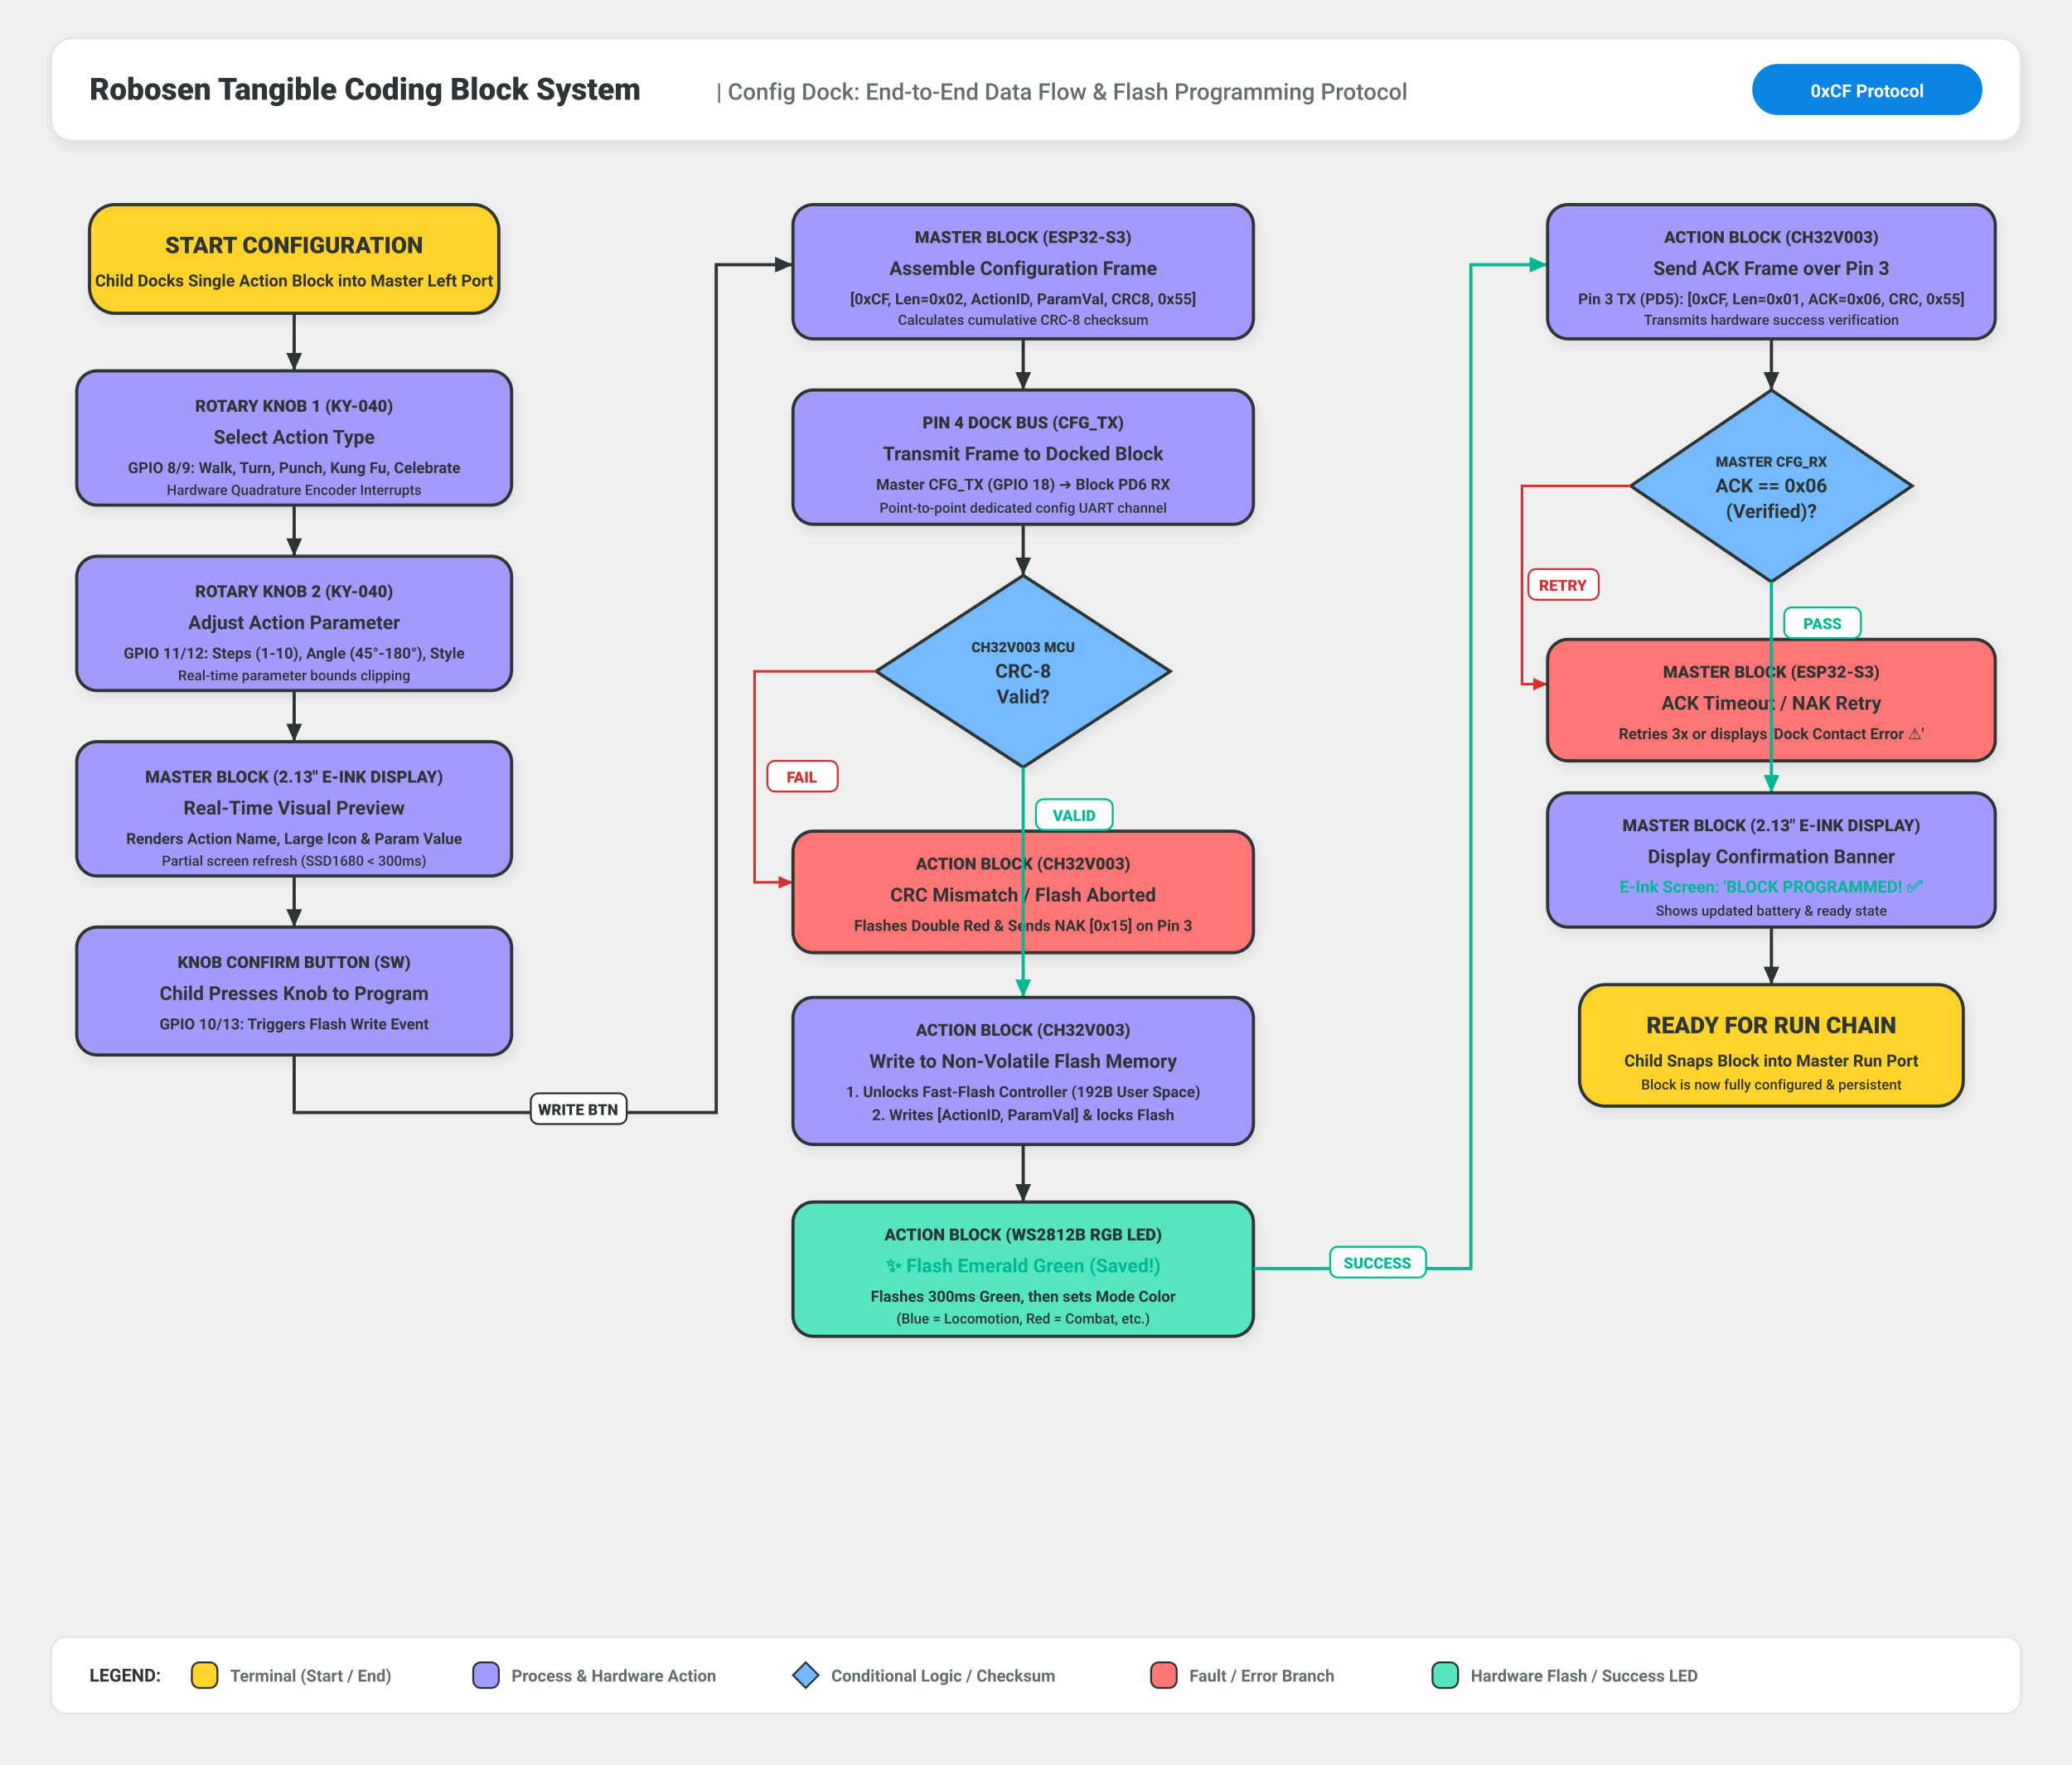
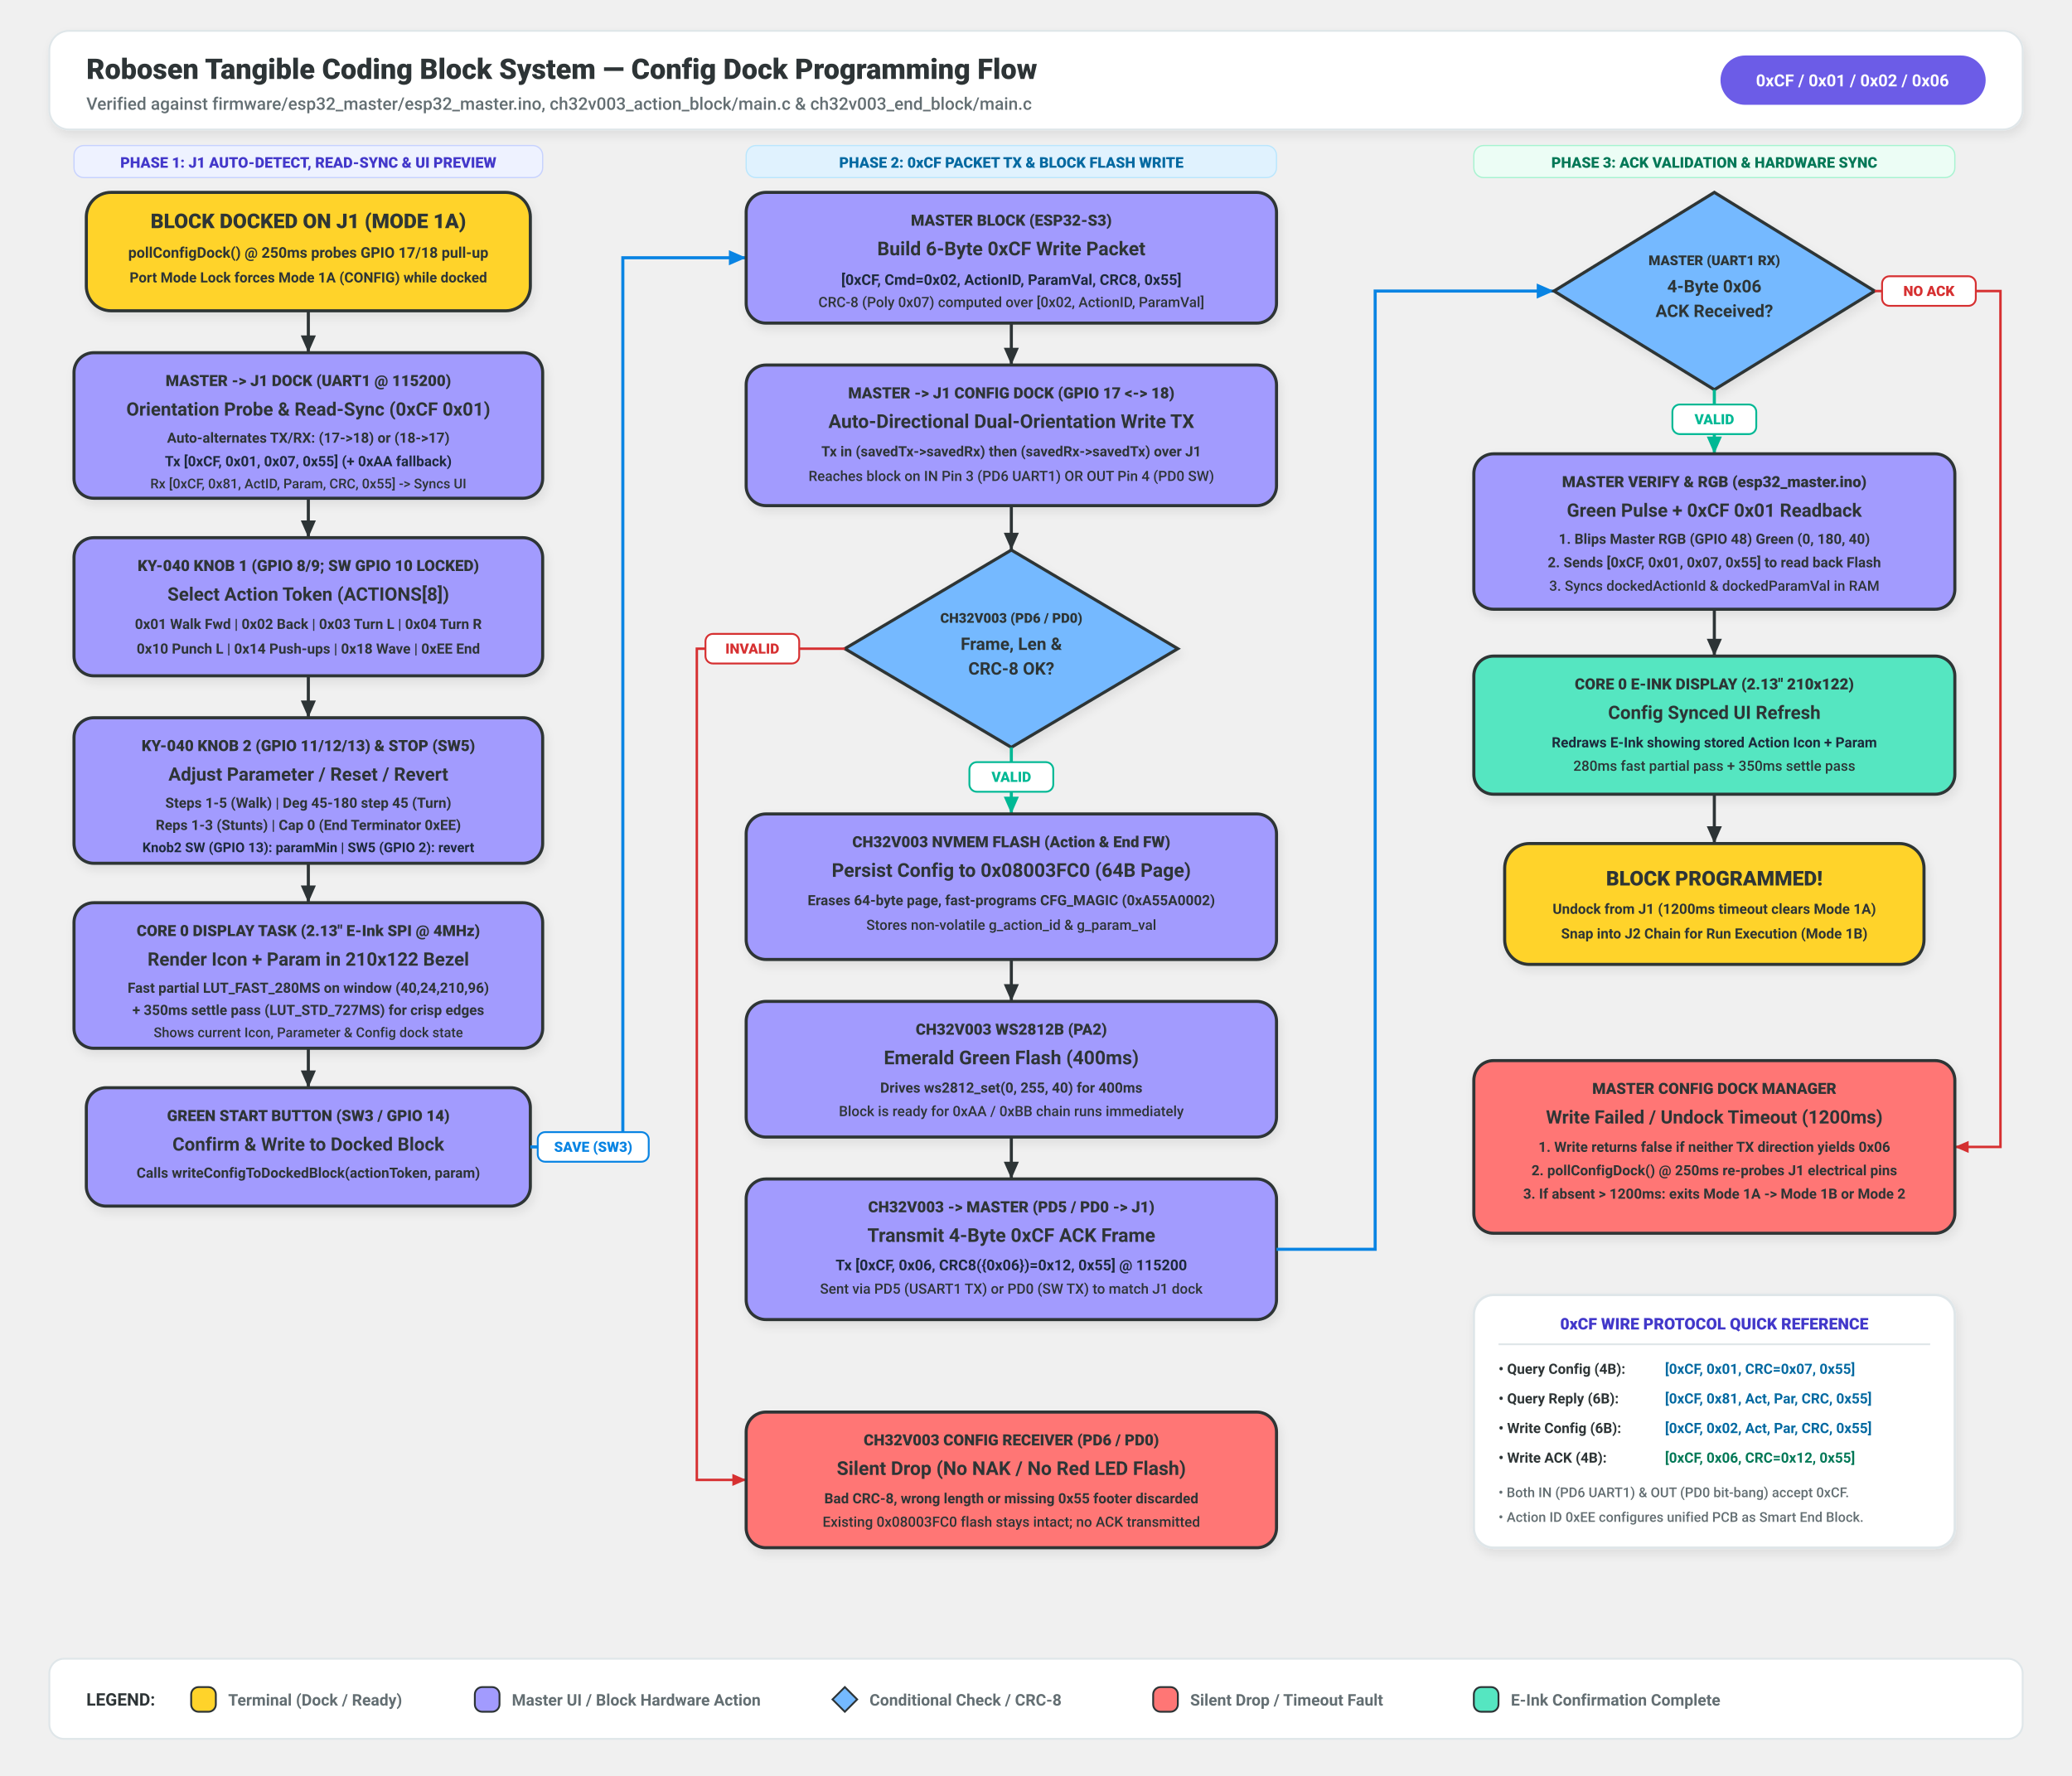
- <svg xmlns="http://www.w3.org/2000/svg" viewBox="0 0 1620 1380" width="100%" height="100%" style="background-color: #F8F9FA; font-family: -apple-system, BlinkMacSystemFont, 'Segoe UI', Roboto, Helvetica, Arial, sans-serif;">
+ <svg xmlns="http://www.w3.org/2000/svg" viewBox="0 0 1680 1440" width="100%" height="100%" style="background-color: #F8F9FA; font-family: -apple-system, BlinkMacSystemFont, 'Segoe UI', Roboto, Helvetica, Arial, sans-serif;">
  <defs>
    <filter id="shadow" x="-10%" y="-10%" width="125%" height="125%">
      <feDropShadow dx="2" dy="4" stdDeviation="4" flood-color="#000000" flood-opacity="0.08" />
    </filter>
    <marker id="arrow" viewBox="0 0 10 10" refX="8" refY="5" markerWidth="7" markerHeight="7" orient="auto-start-reverse">
      <path d="M 0 1.5 L 8 5 L 0 8.5 z" fill="#2D3436" />
    </marker>
    <marker id="arrow-blue" viewBox="0 0 10 10" refX="8" refY="5" markerWidth="7" markerHeight="7" orient="auto-start-reverse">
      <path d="M 0 1.5 L 8 5 L 0 8.5 z" fill="#0984E3" />
    </marker>
    <marker id="arrow-red" viewBox="0 0 10 10" refX="8" refY="5" markerWidth="7" markerHeight="7" orient="auto-start-reverse">
      <path d="M 0 1.5 L 8 5 L 0 8.5 z" fill="#D63031" />
    </marker>
    <marker id="arrow-green" viewBox="0 0 10 10" refX="8" refY="5" markerWidth="7" markerHeight="7" orient="auto-start-reverse">
      <path d="M 0 1.5 L 8 5 L 0 8.5 z" fill="#00B894" />
    </marker>
  </defs>
-   <rect x="40" y="30" width="1540" height="80" rx="16" fill="#FFFFFF" stroke="#DFE6E9" stroke-width="1.5" filter="url(#shadow)" />
-   <text x="70" y="78" font-size="24" font-weight="800" fill="#2D3436">Robosen Tangible Coding Block System</text>
-   <text x="560" y="78" font-size="18" font-weight="500" fill="#636E72">|  Config Dock: End-to-End Data Flow &amp; Flash Programming Protocol</text>
-   <rect x="1370" y="50" width="180" height="40" rx="20" fill="#0984E3" />
-   <text x="1460" y="76" font-size="14" font-weight="700" fill="#FFFFFF" text-anchor="middle">0xCF Protocol</text>
+   <rect x="40" y="25" width="1600" height="80" rx="16" fill="#FFFFFF" stroke="#DFE6E9" stroke-width="1.5" filter="url(#shadow)" />
+   <text x="70" y="64" font-size="23" font-weight="800" fill="#2D3436">Robosen Tangible Coding Block System — Config Dock Programming Flow</text>
+   <text x="70" y="89" font-size="14" font-weight="500" fill="#636E72">Verified against firmware/esp32_master/esp32_master.ino, ch32v003_action_block/main.c &amp; ch32v003_end_block/main.c</text>
+   <rect x="1395" y="45" width="215" height="40" rx="20" fill="#6C5CE7" />
+   <text x="1502" y="70" font-size="13.5" font-weight="700" fill="#FFFFFF" text-anchor="middle">0xCF / 0x01 / 0x02 / 0x06</text>
+   <rect x="60" y="118" width="380" height="26" rx="8" fill="#EEF2FF" stroke="#C7D2FE" stroke-width="1" />
+   <text x="250" y="136" font-size="12" font-weight="800" fill="#4338CA" text-anchor="middle">PHASE 1: J1 AUTO-DETECT, READ-SYNC &amp; UI PREVIEW</text>
+   <rect x="605" y="118" width="430" height="26" rx="8" fill="#E0F2FE" stroke="#BAE6FD" stroke-width="1" />
+   <text x="820" y="136" font-size="12" font-weight="800" fill="#0369A1" text-anchor="middle">PHASE 2: 0xCF PACKET TX &amp; BLOCK FLASH WRITE</text>
+   <rect x="1195" y="118" width="390" height="26" rx="8" fill="#ECFDF5" stroke="#A7F3D0" stroke-width="1" />
+   <text x="1390" y="136" font-size="12" font-weight="800" fill="#047857" text-anchor="middle">PHASE 3: ACK VALIDATION &amp; HARDWARE SYNC</text>
  <g id="node-start" filter="url(#shadow)">
-     <rect x="70" y="160" width="320" height="85" rx="20" fill="#FFD32A" stroke="#2D3436" stroke-width="2.5" />
-     <text x="230" y="198" font-size="18" font-weight="800" fill="#2D3436" text-anchor="middle">START CONFIGURATION</text>
-     <text x="230" y="224" font-size="13" font-weight="600" fill="#2D3436" text-anchor="middle">Child Docks Single Action Block into Master Left Port</text>
-   </g>
-   <path d="M 230 245 L 230 290" fill="none" stroke="#2D3436" stroke-width="2.5" marker-end="url(#arrow)" />
+     <rect x="70" y="156" width="360" height="96" rx="20" fill="#FFD32A" stroke="#2D3436" stroke-width="2.5" />
+     <text x="250" y="185" font-size="16.5" font-weight="800" fill="#2D3436" text-anchor="middle">BLOCK DOCKED ON J1 (MODE 1A)</text>
+     <text x="250" y="209" font-size="12" font-weight="600" fill="#2D3436" text-anchor="middle">pollConfigDock() @ 250ms probes GPIO 17/18 pull-up</text>
+     <text x="250" y="229" font-size="11.5" font-weight="600" fill="#2D3436" text-anchor="middle">Port Mode Lock forces Mode 1A (CONFIG) while docked</text>
+   </g>
+   <path d="M 250 252 L 250 286" fill="none" stroke="#2D3436" stroke-width="2.5" marker-end="url(#arrow)" />
+   <g id="node-read-sync" filter="url(#shadow)">
+     <rect x="60" y="286" width="380" height="118" rx="16" fill="#A29BFE" stroke="#2D3436" stroke-width="2.5" />
+     <text x="250" y="313" font-size="12.5" font-weight="800" fill="#2D3436" text-anchor="middle">MASTER -&gt; J1 DOCK (UART1 @ 115200)</text>
+     <text x="250" y="337" font-size="15" font-weight="700" fill="#2D3436" text-anchor="middle">Orientation Probe &amp; Read-Sync (0xCF 0x01)</text>
+     <text x="250" y="359" font-size="11.5" font-weight="600" fill="#2D3436" text-anchor="middle">Auto-alternates TX/RX: (17-&gt;18) or (18-&gt;17)</text>
+     <text x="250" y="378" font-size="11.5" font-weight="700" fill="#1E293B" text-anchor="middle">Tx [0xCF, 0x01, 0x07, 0x55] (+ 0xAA fallback)</text>
+     <text x="250" y="396" font-size="11" font-weight="500" fill="#2D3436" text-anchor="middle">Rx [0xCF, 0x81, ActID, Param, CRC, 0x55] -&gt; Syncs UI</text>
+   </g>
+   <path d="M 250 404 L 250 436" fill="none" stroke="#2D3436" stroke-width="2.5" marker-end="url(#arrow)" />
  <g id="node-knob1" filter="url(#shadow)">
-     <rect x="60" y="290" width="340" height="105" rx="16" fill="#A29BFE" stroke="#2D3436" stroke-width="2.5" />
-     <text x="230" y="322" font-size="13" font-weight="800" fill="#2D3436" text-anchor="middle">ROTARY KNOB 1 (KY-040)</text>
-     <text x="230" y="347" font-size="15" font-weight="700" fill="#2D3436" text-anchor="middle">Select Action Type</text>
-     <text x="230" y="370" font-size="12" font-weight="600" fill="#2D3436" text-anchor="middle">GPIO 8/9: Walk, Turn, Punch, Kung Fu, Celebrate</text>
-     <text x="230" y="387" font-size="11" font-weight="500" fill="#2D3436" text-anchor="middle">Hardware Quadrature Encoder Interrupts</text>
-   </g>
-   <path d="M 230 395 L 230 435" fill="none" stroke="#2D3436" stroke-width="2.5" marker-end="url(#arrow)" />
+     <rect x="60" y="436" width="380" height="112" rx="16" fill="#A29BFE" stroke="#2D3436" stroke-width="2.5" />
+     <text x="250" y="463" font-size="12.5" font-weight="800" fill="#2D3436" text-anchor="middle">KY-040 KNOB 1 (GPIO 8/9; SW GPIO 10 LOCKED)</text>
+     <text x="250" y="487" font-size="15" font-weight="700" fill="#2D3436" text-anchor="middle">Select Action Token (ACTIONS[8])</text>
+     <text x="250" y="510" font-size="11.5" font-weight="600" fill="#2D3436" text-anchor="middle">0x01 Walk Fwd | 0x02 Back | 0x03 Turn L | 0x04 Turn R</text>
+     <text x="250" y="530" font-size="11.5" font-weight="600" fill="#2D3436" text-anchor="middle">0x10 Punch L | 0x14 Push-ups | 0x18 Wave | 0xEE End</text>
+   </g>
+   <path d="M 250 548 L 250 582" fill="none" stroke="#2D3436" stroke-width="2.5" marker-end="url(#arrow)" />
  <g id="node-knob2" filter="url(#shadow)">
-     <rect x="60" y="435" width="340" height="105" rx="16" fill="#A29BFE" stroke="#2D3436" stroke-width="2.5" />
-     <text x="230" y="467" font-size="13" font-weight="800" fill="#2D3436" text-anchor="middle">ROTARY KNOB 2 (KY-040)</text>
-     <text x="230" y="492" font-size="15" font-weight="700" fill="#2D3436" text-anchor="middle">Adjust Action Parameter</text>
-     <text x="230" y="515" font-size="12" font-weight="600" fill="#2D3436" text-anchor="middle">GPIO 11/12: Steps (1-10), Angle (45°-180°), Style</text>
-     <text x="230" y="532" font-size="11" font-weight="500" fill="#2D3436" text-anchor="middle">Real-time parameter bounds clipping</text>
-   </g>
-   <path d="M 230 540 L 230 580" fill="none" stroke="#2D3436" stroke-width="2.5" marker-end="url(#arrow)" />
+     <rect x="60" y="582" width="380" height="118" rx="16" fill="#A29BFE" stroke="#2D3436" stroke-width="2.5" />
+     <text x="250" y="609" font-size="12.5" font-weight="800" fill="#2D3436" text-anchor="middle">KY-040 KNOB 2 (GPIO 11/12/13) &amp; STOP (SW5)</text>
+     <text x="250" y="633" font-size="15" font-weight="700" fill="#2D3436" text-anchor="middle">Adjust Parameter / Reset / Revert</text>
+     <text x="250" y="655" font-size="11.5" font-weight="600" fill="#2D3436" text-anchor="middle">Steps 1-5 (Walk) | Deg 45-180 step 45 (Turn)</text>
+     <text x="250" y="673" font-size="11.5" font-weight="600" fill="#2D3436" text-anchor="middle">Reps 1-3 (Stunts) | Cap 0 (End Terminator 0xEE)</text>
+     <text x="250" y="691" font-size="11" font-weight="700" fill="#1E293B" text-anchor="middle">Knob2 SW (GPIO 13): paramMin | SW5 (GPIO 2): revert</text>
+   </g>
+   <path d="M 250 700 L 250 732" fill="none" stroke="#2D3436" stroke-width="2.5" marker-end="url(#arrow)" />
  <g id="node-eink-preview" filter="url(#shadow)">
-     <rect x="60" y="580" width="340" height="105" rx="16" fill="#A29BFE" stroke="#2D3436" stroke-width="2.5" />
-     <text x="230" y="612" font-size="13" font-weight="800" fill="#2D3436" text-anchor="middle">MASTER BLOCK (2.13" E-INK DISPLAY)</text>
-     <text x="230" y="637" font-size="15" font-weight="700" fill="#2D3436" text-anchor="middle">Real-Time Visual Preview</text>
-     <text x="230" y="660" font-size="12" font-weight="600" fill="#2D3436" text-anchor="middle">Renders Action Name, Large Icon &amp; Param Value</text>
-     <text x="230" y="677" font-size="11" font-weight="500" fill="#2D3436" text-anchor="middle">Partial screen refresh (SSD1680 &lt; 300ms)</text>
-   </g>
-   <path d="M 230 685 L 230 725" fill="none" stroke="#2D3436" stroke-width="2.5" marker-end="url(#arrow)" />
+     <rect x="60" y="732" width="380" height="118" rx="16" fill="#A29BFE" stroke="#2D3436" stroke-width="2.5" />
+     <text x="250" y="759" font-size="12.5" font-weight="800" fill="#2D3436" text-anchor="middle">CORE 0 DISPLAY TASK (2.13" E-Ink SPI @ 4MHz)</text>
+     <text x="250" y="783" font-size="15" font-weight="700" fill="#2D3436" text-anchor="middle">Render Icon + Param in 210x122 Bezel</text>
+     <text x="250" y="805" font-size="11.5" font-weight="600" fill="#2D3436" text-anchor="middle">Fast partial LUT_FAST_280MS on window (40,24,210,96)</text>
+     <text x="250" y="823" font-size="11.5" font-weight="600" fill="#2D3436" text-anchor="middle">+ 350ms settle pass (LUT_STD_727MS) for crisp edges</text>
+     <text x="250" y="841" font-size="11" font-weight="500" fill="#2D3436" text-anchor="middle">Shows current Icon, Parameter &amp; Config dock state</text>
+   </g>
+   <path d="M 250 850 L 250 882" fill="none" stroke="#2D3436" stroke-width="2.5" marker-end="url(#arrow)" />
  <g id="node-confirm" filter="url(#shadow)">
-     <rect x="60" y="725" width="340" height="100" rx="16" fill="#A29BFE" stroke="#2D3436" stroke-width="2.5" />
-     <text x="230" y="757" font-size="13" font-weight="800" fill="#2D3436" text-anchor="middle">KNOB CONFIRM BUTTON (SW)</text>
-     <text x="230" y="782" font-size="15" font-weight="700" fill="#2D3436" text-anchor="middle">Child Presses Knob to Program</text>
-     <text x="230" y="805" font-size="12" font-weight="600" fill="#2D3436" text-anchor="middle">GPIO 10/13: Triggers Flash Write Event</text>
-   </g>
-   <path d="M 230 825 L 230 870 L 560 870 L 560 207 L 620 207" fill="none" stroke="#2D3436" stroke-width="2.5" marker-end="url(#arrow)" />
-   <rect x="415" y="855" width="75" height="24" rx="6" fill="#FFFFFF" stroke="#2D3436" stroke-width="1.5" />
-   <text x="452" y="872" font-size="12" font-weight="800" fill="#2D3436" text-anchor="middle">WRITE BTN</text>
+     <rect x="70" y="882" width="360" height="96" rx="16" fill="#A29BFE" stroke="#2D3436" stroke-width="2.5" />
+     <text x="250" y="909" font-size="12.5" font-weight="800" fill="#2D3436" text-anchor="middle">GREEN START BUTTON (SW3 / GPIO 14)</text>
+     <text x="250" y="933" font-size="15" font-weight="700" fill="#2D3436" text-anchor="middle">Confirm &amp; Write to Docked Block</text>
+     <text x="250" y="955" font-size="11.5" font-weight="600" fill="#2D3436" text-anchor="middle">Calls writeConfigToDockedBlock(actionToken, param)</text>
+   </g>
+   <path d="M 430 930 L 505 930 L 505 209 L 605 209" fill="none" stroke="#0984E3" stroke-width="2.5" marker-end="url(#arrow-blue)" />
+   <rect x="436" y="918" width="90" height="24" rx="6" fill="#FFFFFF" stroke="#0984E3" stroke-width="1.5" />
+   <text x="481" y="934" font-size="11.5" font-weight="800" fill="#0984E3" text-anchor="middle">SAVE (SW3)</text>
  <g id="node-build-frame" filter="url(#shadow)">
-     <rect x="620" y="160" width="360" height="105" rx="16" fill="#A29BFE" stroke="#2D3436" stroke-width="2.5" />
-     <text x="800" y="190" font-size="13" font-weight="800" fill="#2D3436" text-anchor="middle">MASTER BLOCK (ESP32-S3)</text>
-     <text x="800" y="215" font-size="15" font-weight="700" fill="#2D3436" text-anchor="middle">Assemble Configuration Frame</text>
-     <text x="800" y="238" font-size="12" font-weight="600" fill="#2D3436" text-anchor="middle">[0xCF, Len=0x02, ActionID, ParamVal, CRC8, 0x55]</text>
-     <text x="800" y="254" font-size="11" font-weight="500" fill="#2D3436" text-anchor="middle">Calculates cumulative CRC-8 checksum</text>
-   </g>
-   <path d="M 800 265 L 800 305" fill="none" stroke="#2D3436" stroke-width="2.5" marker-end="url(#arrow)" />
+     <rect x="605" y="156" width="430" height="106" rx="16" fill="#A29BFE" stroke="#2D3436" stroke-width="2.5" />
+     <text x="820" y="183" font-size="12.5" font-weight="800" fill="#2D3436" text-anchor="middle">MASTER BLOCK (ESP32-S3)</text>
+     <text x="820" y="207" font-size="15.5" font-weight="700" fill="#2D3436" text-anchor="middle">Build 6-Byte 0xCF Write Packet</text>
+     <text x="820" y="231" font-size="12" font-weight="700" fill="#1E293B" text-anchor="middle">[0xCF, Cmd=0x02, ActionID, ParamVal, CRC8, 0x55]</text>
+     <text x="820" y="249" font-size="11.5" font-weight="500" fill="#2D3436" text-anchor="middle">CRC-8 (Poly 0x07) computed over [0x02, ActionID, ParamVal]</text>
+   </g>
+   <path d="M 820 262 L 820 296" fill="none" stroke="#2D3436" stroke-width="2.5" marker-end="url(#arrow)" />
  <g id="node-transmit" filter="url(#shadow)">
-     <rect x="620" y="305" width="360" height="105" rx="16" fill="#A29BFE" stroke="#2D3436" stroke-width="2.5" />
-     <text x="800" y="335" font-size="13" font-weight="800" fill="#2D3436" text-anchor="middle">PIN 4 DOCK BUS (CFG_TX)</text>
-     <text x="800" y="360" font-size="15" font-weight="700" fill="#2D3436" text-anchor="middle">Transmit Frame to Docked Block</text>
-     <text x="800" y="383" font-size="12" font-weight="600" fill="#2D3436" text-anchor="middle">Master CFG_TX (GPIO 18) ➔ Block PD6 RX</text>
-     <text x="800" y="401" font-size="11" font-weight="500" fill="#2D3436" text-anchor="middle">Point-to-point dedicated config UART channel</text>
-   </g>
-   <path d="M 800 410 L 800 450" fill="none" stroke="#2D3436" stroke-width="2.5" marker-end="url(#arrow)" />
-   <g id="node-block-crc" filter="url(#shadow)">
-     <polygon points="800,450 915,525 800,600 685,525" fill="#74B9FF" stroke="#2D3436" stroke-width="2.5" />
-     <text x="800" y="510" font-size="11" font-weight="800" fill="#2D3436" text-anchor="middle">CH32V003 MCU</text>
-     <text x="800" y="530" font-size="15" font-weight="700" fill="#2D3436" text-anchor="middle">CRC-8</text>
-     <text x="800" y="550" font-size="15" font-weight="700" fill="#2D3436" text-anchor="middle">Valid?</text>
-   </g>
-   <path d="M 685 525 L 590 525 L 590 690 L 620 690" fill="none" stroke="#D63031" stroke-width="2" marker-end="url(#arrow-red)" />
-   <rect x="600" y="595" width="55" height="24" rx="6" fill="#FFFFFF" stroke="#D63031" stroke-width="1.5" />
-   <text x="627" y="612" font-size="12" font-weight="800" fill="#D63031" text-anchor="middle">FAIL</text>
-   <g id="node-cfg-error" filter="url(#shadow)">
-     <rect x="620" y="650" width="360" height="95" rx="16" fill="#FF7675" stroke="#2D3436" stroke-width="2.5" />
-     <text x="800" y="680" font-size="13" font-weight="800" fill="#2D3436" text-anchor="middle">ACTION BLOCK (CH32V003)</text>
-     <text x="800" y="705" font-size="15" font-weight="700" fill="#2D3436" text-anchor="middle">CRC Mismatch / Flash Aborted</text>
-     <text x="800" y="728" font-size="12" font-weight="600" fill="#2D3436" text-anchor="middle">Flashes Double Red &amp; Sends NAK [0x15] on Pin 3</text>
-   </g>
-   <path d="M 800 600 L 800 780" fill="none" stroke="#00B894" stroke-width="2.5" marker-end="url(#arrow-green)" />
-   <rect x="810" y="625" width="60" height="24" rx="6" fill="#FFFFFF" stroke="#00B894" stroke-width="1.5" />
-   <text x="840" y="642" font-size="12" font-weight="800" fill="#00B894" text-anchor="middle">VALID</text>
+     <rect x="605" y="296" width="430" height="114" rx="16" fill="#A29BFE" stroke="#2D3436" stroke-width="2.5" />
+     <text x="820" y="323" font-size="12.5" font-weight="800" fill="#2D3436" text-anchor="middle">MASTER -&gt; J1 CONFIG DOCK (GPIO 17 &lt;-&gt; 18)</text>
+     <text x="820" y="347" font-size="15.5" font-weight="700" fill="#2D3436" text-anchor="middle">Auto-Directional Dual-Orientation Write TX</text>
+     <text x="820" y="370" font-size="11.5" font-weight="600" fill="#2D3436" text-anchor="middle">Tx in (savedTx-&gt;savedRx) then (savedRx-&gt;savedTx) over J1</text>
+     <text x="820" y="390" font-size="11.5" font-weight="500" fill="#2D3436" text-anchor="middle">Reaches block on IN Pin 3 (PD6 UART1) OR OUT Pin 4 (PD0 SW)</text>
+   </g>
+   <path d="M 820 410 L 820 446" fill="none" stroke="#2D3436" stroke-width="2.5" marker-end="url(#arrow)" />
+   <g id="node-block-verify" filter="url(#shadow)">
+     <polygon points="820,446 955,526 820,606 685,526" fill="#74B9FF" stroke="#2D3436" stroke-width="2.5" />
+     <text x="820" y="505" font-size="11" font-weight="800" fill="#2D3436" text-anchor="middle">CH32V003 (PD6 / PD0)</text>
+     <text x="820" y="527" font-size="14" font-weight="700" fill="#2D3436" text-anchor="middle">Frame, Len &amp;</text>
+     <text x="820" y="547" font-size="14" font-weight="700" fill="#2D3436" text-anchor="middle">CRC-8 OK?</text>
+   </g>
+   <path d="M 820 606 L 820 660" fill="none" stroke="#00B894" stroke-width="2.5" marker-end="url(#arrow-green)" />
+   <rect x="786" y="618" width="68" height="24" rx="6" fill="#FFFFFF" stroke="#00B894" stroke-width="1.5" />
+   <text x="820" y="634" font-size="11.5" font-weight="800" fill="#00B894" text-anchor="middle">VALID</text>
  <g id="node-flash-write" filter="url(#shadow)">
-     <rect x="620" y="780" width="360" height="115" rx="16" fill="#A29BFE" stroke="#2D3436" stroke-width="2.5" />
-     <text x="800" y="810" font-size="13" font-weight="800" fill="#2D3436" text-anchor="middle">ACTION BLOCK (CH32V003)</text>
-     <text x="800" y="835" font-size="15" font-weight="700" fill="#2D3436" text-anchor="middle">Write to Non-Volatile Flash Memory</text>
-     <text x="800" y="858" font-size="12" font-weight="600" fill="#2D3436" text-anchor="middle">1. Unlocks Fast-Flash Controller (192B User Space)</text>
-     <text x="800" y="876" font-size="12" font-weight="600" fill="#2D3436" text-anchor="middle">2. Writes [ActionID, ParamVal] &amp; locks Flash</text>
-   </g>
-   <path d="M 800 895 L 800 940" fill="none" stroke="#2D3436" stroke-width="2.5" marker-end="url(#arrow)" />
+     <rect x="605" y="660" width="430" height="118" rx="16" fill="#A29BFE" stroke="#2D3436" stroke-width="2.5" />
+     <text x="820" y="687" font-size="12.5" font-weight="800" fill="#2D3436" text-anchor="middle">CH32V003 NVMEM FLASH (Action &amp; End FW)</text>
+     <text x="820" y="711" font-size="15.5" font-weight="700" fill="#2D3436" text-anchor="middle">Persist Config to 0x08003FC0 (64B Page)</text>
+     <text x="820" y="734" font-size="11.5" font-weight="600" fill="#2D3436" text-anchor="middle">Erases 64-byte page, fast-programs CFG_MAGIC (0xA55A0002)</text>
+     <text x="820" y="754" font-size="11.5" font-weight="500" fill="#2D3436" text-anchor="middle">Stores non-volatile g_action_id &amp; g_param_val</text>
+   </g>
+   <path d="M 820 778 L 820 812" fill="none" stroke="#2D3436" stroke-width="2.5" marker-end="url(#arrow)" />
  <g id="node-led-ack" filter="url(#shadow)">
-     <rect x="620" y="940" width="360" height="105" rx="16" fill="#55E6C1" stroke="#2D3436" stroke-width="2.5" />
-     <text x="800" y="970" font-size="13" font-weight="800" fill="#2D3436" text-anchor="middle">ACTION BLOCK (WS2812B RGB LED)</text>
-     <text x="800" y="995" font-size="15" font-weight="700" fill="#00B894" text-anchor="middle">✨ Flash Emerald Green (Saved!)</text>
-     <text x="800" y="1018" font-size="12" font-weight="600" fill="#2D3436" text-anchor="middle">Flashes 300ms Green, then sets Mode Color</text>
-     <text x="800" y="1035" font-size="11" font-weight="500" fill="#2D3436" text-anchor="middle">(Blue = Locomotion, Red = Combat, etc.)</text>
-   </g>
-   <path d="M 980 992 L 1150 992 L 1150 207 L 1210 207" fill="none" stroke="#00B894" stroke-width="2.5" marker-end="url(#arrow-green)" />
-   <rect x="1040" y="975" width="75" height="24" rx="6" fill="#FFFFFF" stroke="#00B894" stroke-width="1.5" />
-   <text x="1077" y="992" font-size="12" font-weight="800" fill="#00B894" text-anchor="middle">SUCCESS</text>
+     <rect x="605" y="812" width="430" height="110" rx="16" fill="#A29BFE" stroke="#2D3436" stroke-width="2.5" />
+     <text x="820" y="839" font-size="12.5" font-weight="800" fill="#2D3436" text-anchor="middle">CH32V003 WS2812B (PA2)</text>
+     <text x="820" y="863" font-size="15.5" font-weight="700" fill="#2D3436" text-anchor="middle">Emerald Green Flash (400ms)</text>
+     <text x="820" y="886" font-size="11.5" font-weight="600" fill="#2D3436" text-anchor="middle">Drives ws2812_set(0, 255, 40) for 400ms</text>
+     <text x="820" y="905" font-size="11.5" font-weight="500" fill="#2D3436" text-anchor="middle">Block is ready for 0xAA / 0xBB chain runs immediately</text>
+   </g>
+   <path d="M 820 922 L 820 956" fill="none" stroke="#2D3436" stroke-width="2.5" marker-end="url(#arrow)" />
  <g id="node-send-ack" filter="url(#shadow)">
-     <rect x="1210" y="160" width="350" height="105" rx="16" fill="#A29BFE" stroke="#2D3436" stroke-width="2.5" />
-     <text x="1385" y="190" font-size="13" font-weight="800" fill="#2D3436" text-anchor="middle">ACTION BLOCK (CH32V003)</text>
-     <text x="1385" y="215" font-size="15" font-weight="700" fill="#2D3436" text-anchor="middle">Send ACK Frame over Pin 3</text>
-     <text x="1385" y="238" font-size="12" font-weight="600" fill="#2D3436" text-anchor="middle">Pin 3 TX (PD5): [0xCF, Len=0x01, ACK=0x06, CRC, 0x55]</text>
-     <text x="1385" y="254" font-size="11" font-weight="500" fill="#2D3436" text-anchor="middle">Transmits hardware success verification</text>
-   </g>
-   <path d="M 1385 265 L 1385 305" fill="none" stroke="#2D3436" stroke-width="2.5" marker-end="url(#arrow)" />
-   <g id="node-master-ack" filter="url(#shadow)">
-     <polygon points="1385,305 1495,380 1385,455 1275,380" fill="#74B9FF" stroke="#2D3436" stroke-width="2.5" />
-     <text x="1385" y="365" font-size="11" font-weight="800" fill="#2D3436" text-anchor="middle">MASTER CFG_RX</text>
-     <text x="1385" y="385" font-size="15" font-weight="700" fill="#2D3436" text-anchor="middle">ACK == 0x06</text>
-     <text x="1385" y="405" font-size="15" font-weight="700" fill="#2D3436" text-anchor="middle">(Verified)?</text>
-   </g>
-   <path d="M 1275 380 L 1190 380 L 1190 535 L 1210 535" fill="none" stroke="#D63031" stroke-width="2" marker-end="url(#arrow-red)" />
-   <rect x="1195" y="445" width="55" height="24" rx="6" fill="#FFFFFF" stroke="#D63031" stroke-width="1.5" />
-   <text x="1222" y="462" font-size="12" font-weight="800" fill="#D63031" text-anchor="middle">RETRY</text>
-   <g id="node-master-retry" filter="url(#shadow)">
-     <rect x="1210" y="500" width="350" height="95" rx="16" fill="#FF7675" stroke="#2D3436" stroke-width="2.5" />
-     <text x="1385" y="530" font-size="13" font-weight="800" fill="#2D3436" text-anchor="middle">MASTER BLOCK (ESP32-S3)</text>
-     <text x="1385" y="555" font-size="15" font-weight="700" fill="#2D3436" text-anchor="middle">ACK Timeout / NAK Retry</text>
-     <text x="1385" y="578" font-size="12" font-weight="600" fill="#2D3436" text-anchor="middle">Retries 3x or displays 'Dock Contact Error ⚠️'</text>
-   </g>
-   <path d="M 1385 455 L 1385 620" fill="none" stroke="#00B894" stroke-width="2.5" marker-end="url(#arrow-green)" />
-   <rect x="1395" y="475" width="60" height="24" rx="6" fill="#FFFFFF" stroke="#00B894" stroke-width="1.5" />
-   <text x="1425" y="492" font-size="12" font-weight="800" fill="#00B894" text-anchor="middle">PASS</text>
+     <rect x="605" y="956" width="430" height="114" rx="16" fill="#A29BFE" stroke="#2D3436" stroke-width="2.5" />
+     <text x="820" y="983" font-size="12.5" font-weight="800" fill="#2D3436" text-anchor="middle">CH32V003 -&gt; MASTER (PD5 / PD0 -&gt; J1)</text>
+     <text x="820" y="1007" font-size="15.5" font-weight="700" fill="#2D3436" text-anchor="middle">Transmit 4-Byte 0xCF ACK Frame</text>
+     <text x="820" y="1030" font-size="12" font-weight="700" fill="#1E293B" text-anchor="middle">Tx [0xCF, 0x06, CRC8({0x06})=0x12, 0x55] @ 115200</text>
+     <text x="820" y="1049" font-size="11.5" font-weight="500" fill="#2D3436" text-anchor="middle">Sent via PD5 (USART1 TX) or PD0 (SW TX) to match J1 dock</text>
+   </g>
+   <path d="M 685 526 L 565 526 L 565 1200 L 605 1200" fill="none" stroke="#D63031" stroke-width="2" marker-end="url(#arrow-red)" />
+   <rect x="572" y="514" width="76" height="24" rx="6" fill="#FFFFFF" stroke="#D63031" stroke-width="1.5" />
+   <text x="610" y="530" font-size="11.5" font-weight="800" fill="#D63031" text-anchor="middle">INVALID</text>
+   <g id="node-cfg-drop" filter="url(#shadow)">
+     <rect x="605" y="1145" width="430" height="110" rx="16" fill="#FF7675" stroke="#2D3436" stroke-width="2.5" />
+     <text x="820" y="1172" font-size="12.5" font-weight="800" fill="#2D3436" text-anchor="middle">CH32V003 CONFIG RECEIVER (PD6 / PD0)</text>
+     <text x="820" y="1196" font-size="15.5" font-weight="700" fill="#2D3436" text-anchor="middle">Silent Drop (No NAK / No Red LED Flash)</text>
+     <text x="820" y="1219" font-size="11.5" font-weight="600" fill="#2D3436" text-anchor="middle">Bad CRC-8, wrong length or missing 0x55 footer discarded</text>
+     <text x="820" y="1238" font-size="11.5" font-weight="500" fill="#2D3436" text-anchor="middle">Existing 0x08003FC0 flash stays intact; no ACK transmitted</text>
+   </g>
+   <path d="M 1035 1013 L 1115 1013 L 1115 236 L 1260 236" fill="none" stroke="#0984E3" stroke-width="2.5" marker-end="url(#arrow-blue)" />
+   <g id="node-ack-check" filter="url(#shadow)">
+     <polygon points="1390,156 1520,236 1390,316 1260,236" fill="#74B9FF" stroke="#2D3436" stroke-width="2.5" />
+     <text x="1390" y="215" font-size="11" font-weight="800" fill="#2D3436" text-anchor="middle">MASTER (UART1 RX)</text>
+     <text x="1390" y="237" font-size="14" font-weight="700" fill="#2D3436" text-anchor="middle">4-Byte 0x06</text>
+     <text x="1390" y="257" font-size="14" font-weight="700" fill="#2D3436" text-anchor="middle">ACK Received?</text>
+   </g>
+   <path d="M 1390 316 L 1390 368" fill="none" stroke="#00B894" stroke-width="2.5" marker-end="url(#arrow-green)" />
+   <rect x="1356" y="328" width="68" height="24" rx="6" fill="#FFFFFF" stroke="#00B894" stroke-width="1.5" />
+   <text x="1390" y="344" font-size="11.5" font-weight="800" fill="#00B894" text-anchor="middle">VALID</text>
+   <g id="node-verify-read" filter="url(#shadow)">
+     <rect x="1195" y="368" width="390" height="126" rx="16" fill="#A29BFE" stroke="#2D3436" stroke-width="2.5" />
+     <text x="1390" y="395" font-size="12.5" font-weight="800" fill="#2D3436" text-anchor="middle">MASTER VERIFY &amp; RGB (esp32_master.ino)</text>
+     <text x="1390" y="419" font-size="15" font-weight="700" fill="#2D3436" text-anchor="middle">Green Pulse + 0xCF 0x01 Readback</text>
+     <text x="1390" y="441" font-size="11.5" font-weight="600" fill="#2D3436" text-anchor="middle">1. Blips Master RGB (GPIO 48) Green (0, 180, 40)</text>
+     <text x="1390" y="460" font-size="11.5" font-weight="600" fill="#2D3436" text-anchor="middle">2. Sends [0xCF, 0x01, 0x07, 0x55] to read back Flash</text>
+     <text x="1390" y="479" font-size="11.5" font-weight="500" fill="#2D3436" text-anchor="middle">3. Syncs dockedActionId &amp; dockedParamVal in RAM</text>
+   </g>
+   <path d="M 1390 494 L 1390 532" fill="none" stroke="#2D3436" stroke-width="2.5" marker-end="url(#arrow)" />
  <g id="node-eink-success" filter="url(#shadow)">
-     <rect x="1210" y="620" width="350" height="105" rx="16" fill="#A29BFE" stroke="#2D3436" stroke-width="2.5" />
-     <text x="1385" y="650" font-size="13" font-weight="800" fill="#2D3436" text-anchor="middle">MASTER BLOCK (2.13" E-INK DISPLAY)</text>
-     <text x="1385" y="675" font-size="15" font-weight="700" fill="#2D3436" text-anchor="middle">Display Confirmation Banner</text>
-     <text x="1385" y="698" font-size="13" font-weight="700" fill="#00B894" text-anchor="middle">E-Ink Screen: 'BLOCK PROGRAMMED! ✅'</text>
-     <text x="1385" y="716" font-size="11" font-weight="500" fill="#2D3436" text-anchor="middle">Shows updated battery &amp; ready state</text>
-   </g>
-   <path d="M 1385 725 L 1385 770" fill="none" stroke="#2D3436" stroke-width="2.5" marker-end="url(#arrow)" />
+     <rect x="1195" y="532" width="390" height="112" rx="16" fill="#55E6C1" stroke="#2D3436" stroke-width="2.5" />
+     <text x="1390" y="559" font-size="12.5" font-weight="800" fill="#2D3436" text-anchor="middle">CORE 0 E-INK DISPLAY (2.13" 210x122)</text>
+     <text x="1390" y="583" font-size="15" font-weight="700" fill="#2D3436" text-anchor="middle">Config Synced UI Refresh</text>
+     <text x="1390" y="606" font-size="11.5" font-weight="600" fill="#1E293B" text-anchor="middle">Redraws E-Ink showing stored Action Icon + Param</text>
+     <text x="1390" y="625" font-size="11.5" font-weight="500" fill="#2D3436" text-anchor="middle">280ms fast partial pass + 350ms settle pass</text>
+   </g>
+   <path d="M 1390 644 L 1390 684" fill="none" stroke="#2D3436" stroke-width="2.5" marker-end="url(#arrow)" />
  <g id="node-end" filter="url(#shadow)">
-     <rect x="1235" y="770" width="300" height="95" rx="20" fill="#FFD32A" stroke="#2D3436" stroke-width="2.5" />
-     <text x="1385" y="808" font-size="18" font-weight="800" fill="#2D3436" text-anchor="middle">READY FOR RUN CHAIN</text>
-     <text x="1385" y="834" font-size="13" font-weight="600" fill="#2D3436" text-anchor="middle">Child Snaps Block into Master Run Port</text>
-     <text x="1385" y="852" font-size="11" font-weight="500" fill="#2D3436" text-anchor="middle">Block is now fully configured &amp; persistent</text>
-   </g>
-   <g transform="translate(40, 1280)">
-     <rect x="0" y="0" width="1540" height="60" rx="12" fill="#FFFFFF" stroke="#DFE6E9" stroke-width="1.5" />
-     <text x="30" y="35" font-size="14" font-weight="700" fill="#2D3436">LEGEND:</text>
-     <rect x="110" y="20" width="20" height="20" rx="6" fill="#FFD32A" stroke="#2D3436" stroke-width="1.5" />
-     <text x="140" y="35" font-size="13" font-weight="600" fill="#636E72">Terminal (Start / End)</text>
-     <rect x="330" y="20" width="20" height="20" rx="6" fill="#A29BFE" stroke="#2D3436" stroke-width="1.5" />
-     <text x="360" y="35" font-size="13" font-weight="600" fill="#636E72">Process &amp; Hardware Action</text>
-     <polygon points="590,20 600,30 590,40 580,30" fill="#74B9FF" stroke="#2D3436" stroke-width="1.5" />
-     <text x="610" y="35" font-size="13" font-weight="600" fill="#636E72">Conditional Logic / Checksum</text>
-     <rect x="860" y="20" width="20" height="20" rx="6" fill="#FF7675" stroke="#2D3436" stroke-width="1.5" />
-     <text x="890" y="35" font-size="13" font-weight="600" fill="#636E72">Fault / Error Branch</text>
-     <rect x="1080" y="20" width="20" height="20" rx="6" fill="#55E6C1" stroke="#2D3436" stroke-width="1.5" />
-     <text x="1110" y="35" font-size="13" font-weight="600" fill="#636E72">Hardware Flash / Success LED</text>
+     <rect x="1220" y="684" width="340" height="98" rx="20" fill="#FFD32A" stroke="#2D3436" stroke-width="2.5" />
+     <text x="1390" y="718" font-size="16.5" font-weight="800" fill="#2D3436" text-anchor="middle">BLOCK PROGRAMMED!</text>
+     <text x="1390" y="741" font-size="11.5" font-weight="600" fill="#2D3436" text-anchor="middle">Undock from J1 (1200ms timeout clears Mode 1A)</text>
+     <text x="1390" y="761" font-size="11.5" font-weight="600" fill="#2D3436" text-anchor="middle">Snap into J2 Chain for Run Execution (Mode 1B)</text>
+   </g>
+   <path d="M 1520 236 L 1622 236 L 1622 930 L 1585 930" fill="none" stroke="#D63031" stroke-width="2" marker-end="url(#arrow-red)" />
+   <rect x="1526" y="224" width="76" height="24" rx="6" fill="#FFFFFF" stroke="#D63031" stroke-width="1.5" />
+   <text x="1564" y="240" font-size="11.5" font-weight="800" fill="#D63031" text-anchor="middle">NO ACK</text>
+   <g id="node-master-timeout" filter="url(#shadow)">
+     <rect x="1195" y="860" width="390" height="140" rx="16" fill="#FF7675" stroke="#2D3436" stroke-width="2.5" />
+     <text x="1390" y="887" font-size="12.5" font-weight="800" fill="#2D3436" text-anchor="middle">MASTER CONFIG DOCK MANAGER</text>
+     <text x="1390" y="911" font-size="15" font-weight="700" fill="#2D3436" text-anchor="middle">Write Failed / Undock Timeout (1200ms)</text>
+     <text x="1390" y="934" font-size="11.5" font-weight="600" fill="#2D3436" text-anchor="middle">1. Write returns false if neither TX direction yields 0x06</text>
+     <text x="1390" y="953" font-size="11.5" font-weight="600" fill="#2D3436" text-anchor="middle">2. pollConfigDock() @ 250ms re-probes J1 electrical pins</text>
+     <text x="1390" y="972" font-size="11.5" font-weight="600" fill="#2D3436" text-anchor="middle">3. If absent &gt; 1200ms: exits Mode 1A -&gt; Mode 1B or Mode 2</text>
+   </g>
+   <g id="node-protocol-ref" filter="url(#shadow)">
+     <rect x="1195" y="1050" width="390" height="205" rx="16" fill="#FFFFFF" stroke="#DFE6E9" stroke-width="2" />
+     <text x="1390" y="1078" font-size="13" font-weight="800" fill="#4338CA" text-anchor="middle">0xCF WIRE PROTOCOL QUICK REFERENCE</text>
+     <line x1="1215" y1="1090" x2="1565" y2="1090" stroke="#DFE6E9" stroke-width="1.5" />
+     <text x="1215" y="1114" font-size="11.5" font-weight="700" fill="#2D3436">• Query Config (4B):</text>
+     <text x="1350" y="1114" font-size="11.5" font-weight="600" fill="#0369A1">[0xCF, 0x01, CRC=0x07, 0x55]</text>
+     <text x="1215" y="1138" font-size="11.5" font-weight="700" fill="#2D3436">• Query Reply (6B):</text>
+     <text x="1350" y="1138" font-size="11.5" font-weight="600" fill="#0369A1">[0xCF, 0x81, Act, Par, CRC, 0x55]</text>
+     <text x="1215" y="1162" font-size="11.5" font-weight="700" fill="#2D3436">• Write Config (6B):</text>
+     <text x="1350" y="1162" font-size="11.5" font-weight="600" fill="#0369A1">[0xCF, 0x02, Act, Par, CRC, 0x55]</text>
+     <text x="1215" y="1186" font-size="11.5" font-weight="700" fill="#2D3436">• Write ACK (4B):</text>
+     <text x="1350" y="1186" font-size="11.5" font-weight="600" fill="#047857">[0xCF, 0x06, CRC=0x12, 0x55]</text>
+     <text x="1215" y="1214" font-size="11" font-weight="500" fill="#636E72">• Both IN (PD6 UART1) &amp; OUT (PD0 bit-bang) accept 0xCF.</text>
+     <text x="1215" y="1234" font-size="11" font-weight="500" fill="#636E72">• Action ID 0xEE configures unified PCB as Smart End Block.</text>
+   </g>
+   <g transform="translate(40, 1345)">
+     <rect x="0" y="0" width="1600" height="65" rx="12" fill="#FFFFFF" stroke="#DFE6E9" stroke-width="1.5" />
+     <text x="30" y="38" font-size="14" font-weight="700" fill="#2D3436">LEGEND:</text>
+     <rect x="115" y="23" width="20" height="20" rx="6" fill="#FFD32A" stroke="#2D3436" stroke-width="1.5" />
+     <text x="145" y="38" font-size="13" font-weight="600" fill="#636E72">Terminal (Dock / Ready)</text>
+     <rect x="345" y="23" width="20" height="20" rx="6" fill="#A29BFE" stroke="#2D3436" stroke-width="1.5" />
+     <text x="375" y="38" font-size="13" font-weight="600" fill="#636E72">Master UI / Block Hardware Action</text>
+     <polygon points="645,23 655,33 645,43 635,33" fill="#74B9FF" stroke="#2D3436" stroke-width="1.5" />
+     <text x="665" y="38" font-size="13" font-weight="600" fill="#636E72">Conditional Check / CRC-8</text>
+     <rect x="895" y="23" width="20" height="20" rx="6" fill="#FF7675" stroke="#2D3436" stroke-width="1.5" />
+     <text x="925" y="38" font-size="13" font-weight="600" fill="#636E72">Silent Drop / Timeout Fault</text>
+     <rect x="1155" y="23" width="20" height="20" rx="6" fill="#55E6C1" stroke="#2D3436" stroke-width="1.5" />
+     <text x="1185" y="38" font-size="13" font-weight="600" fill="#636E72">E-Ink Confirmation Complete</text>
  </g>
</svg>
